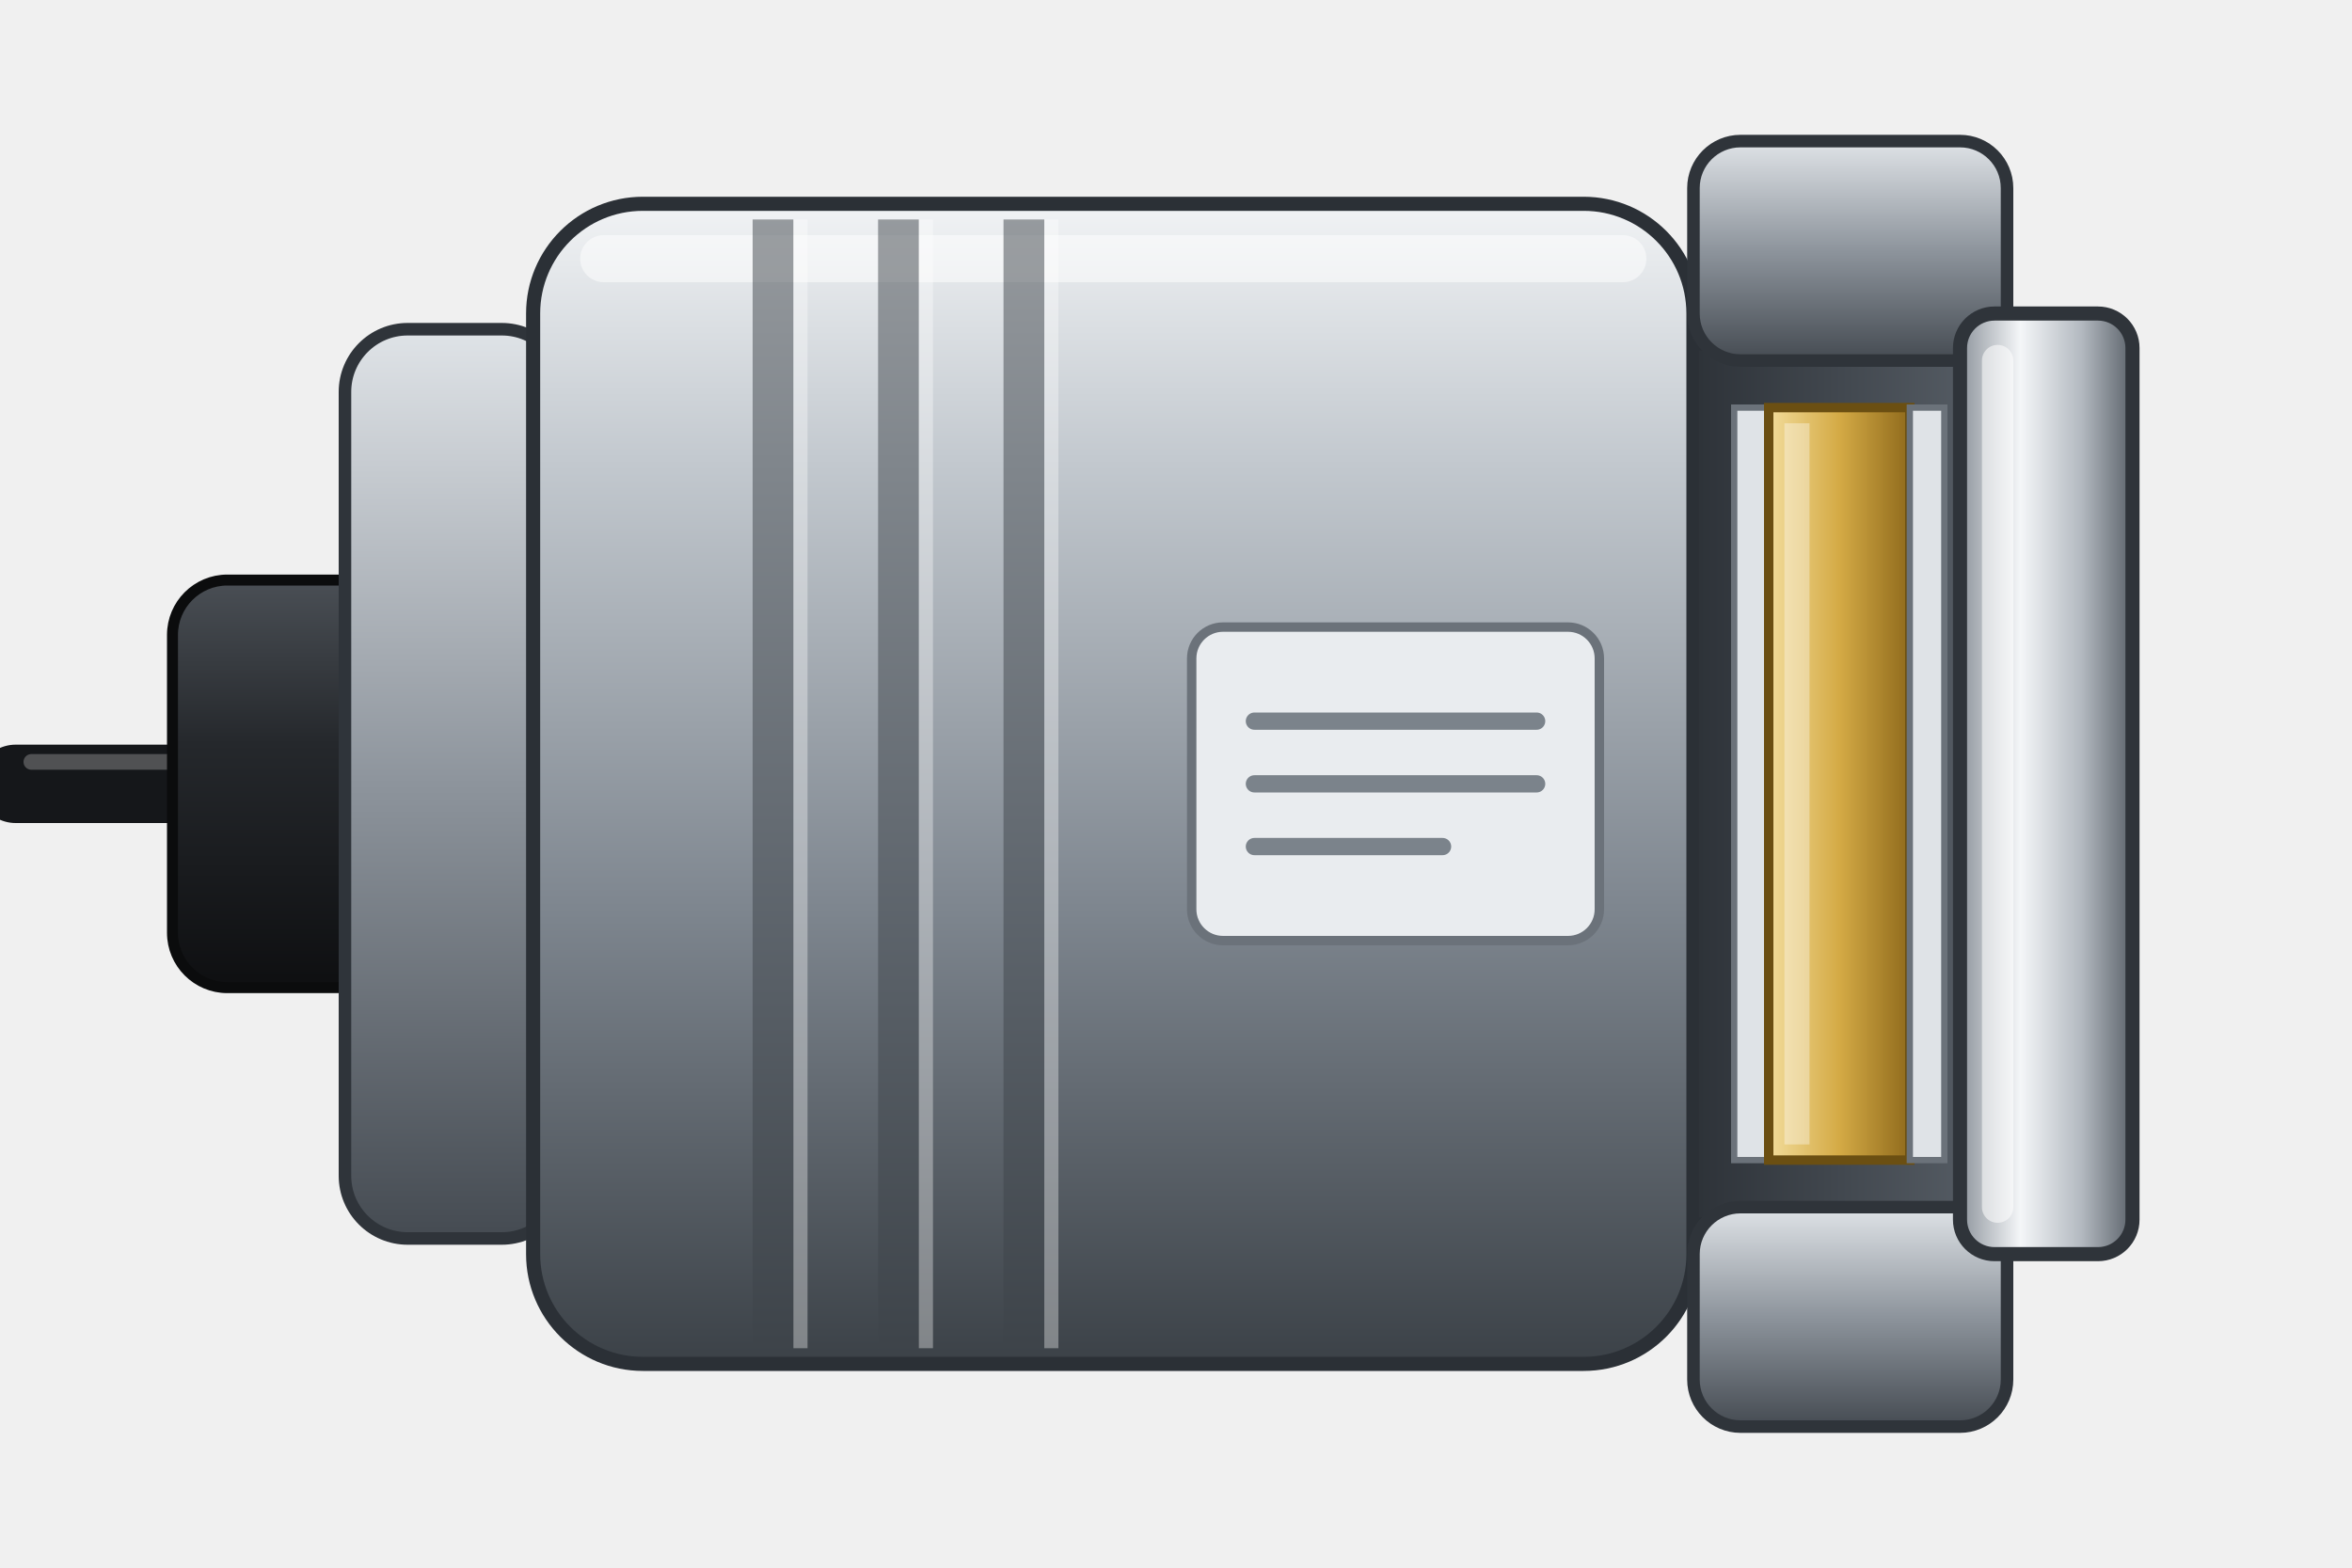
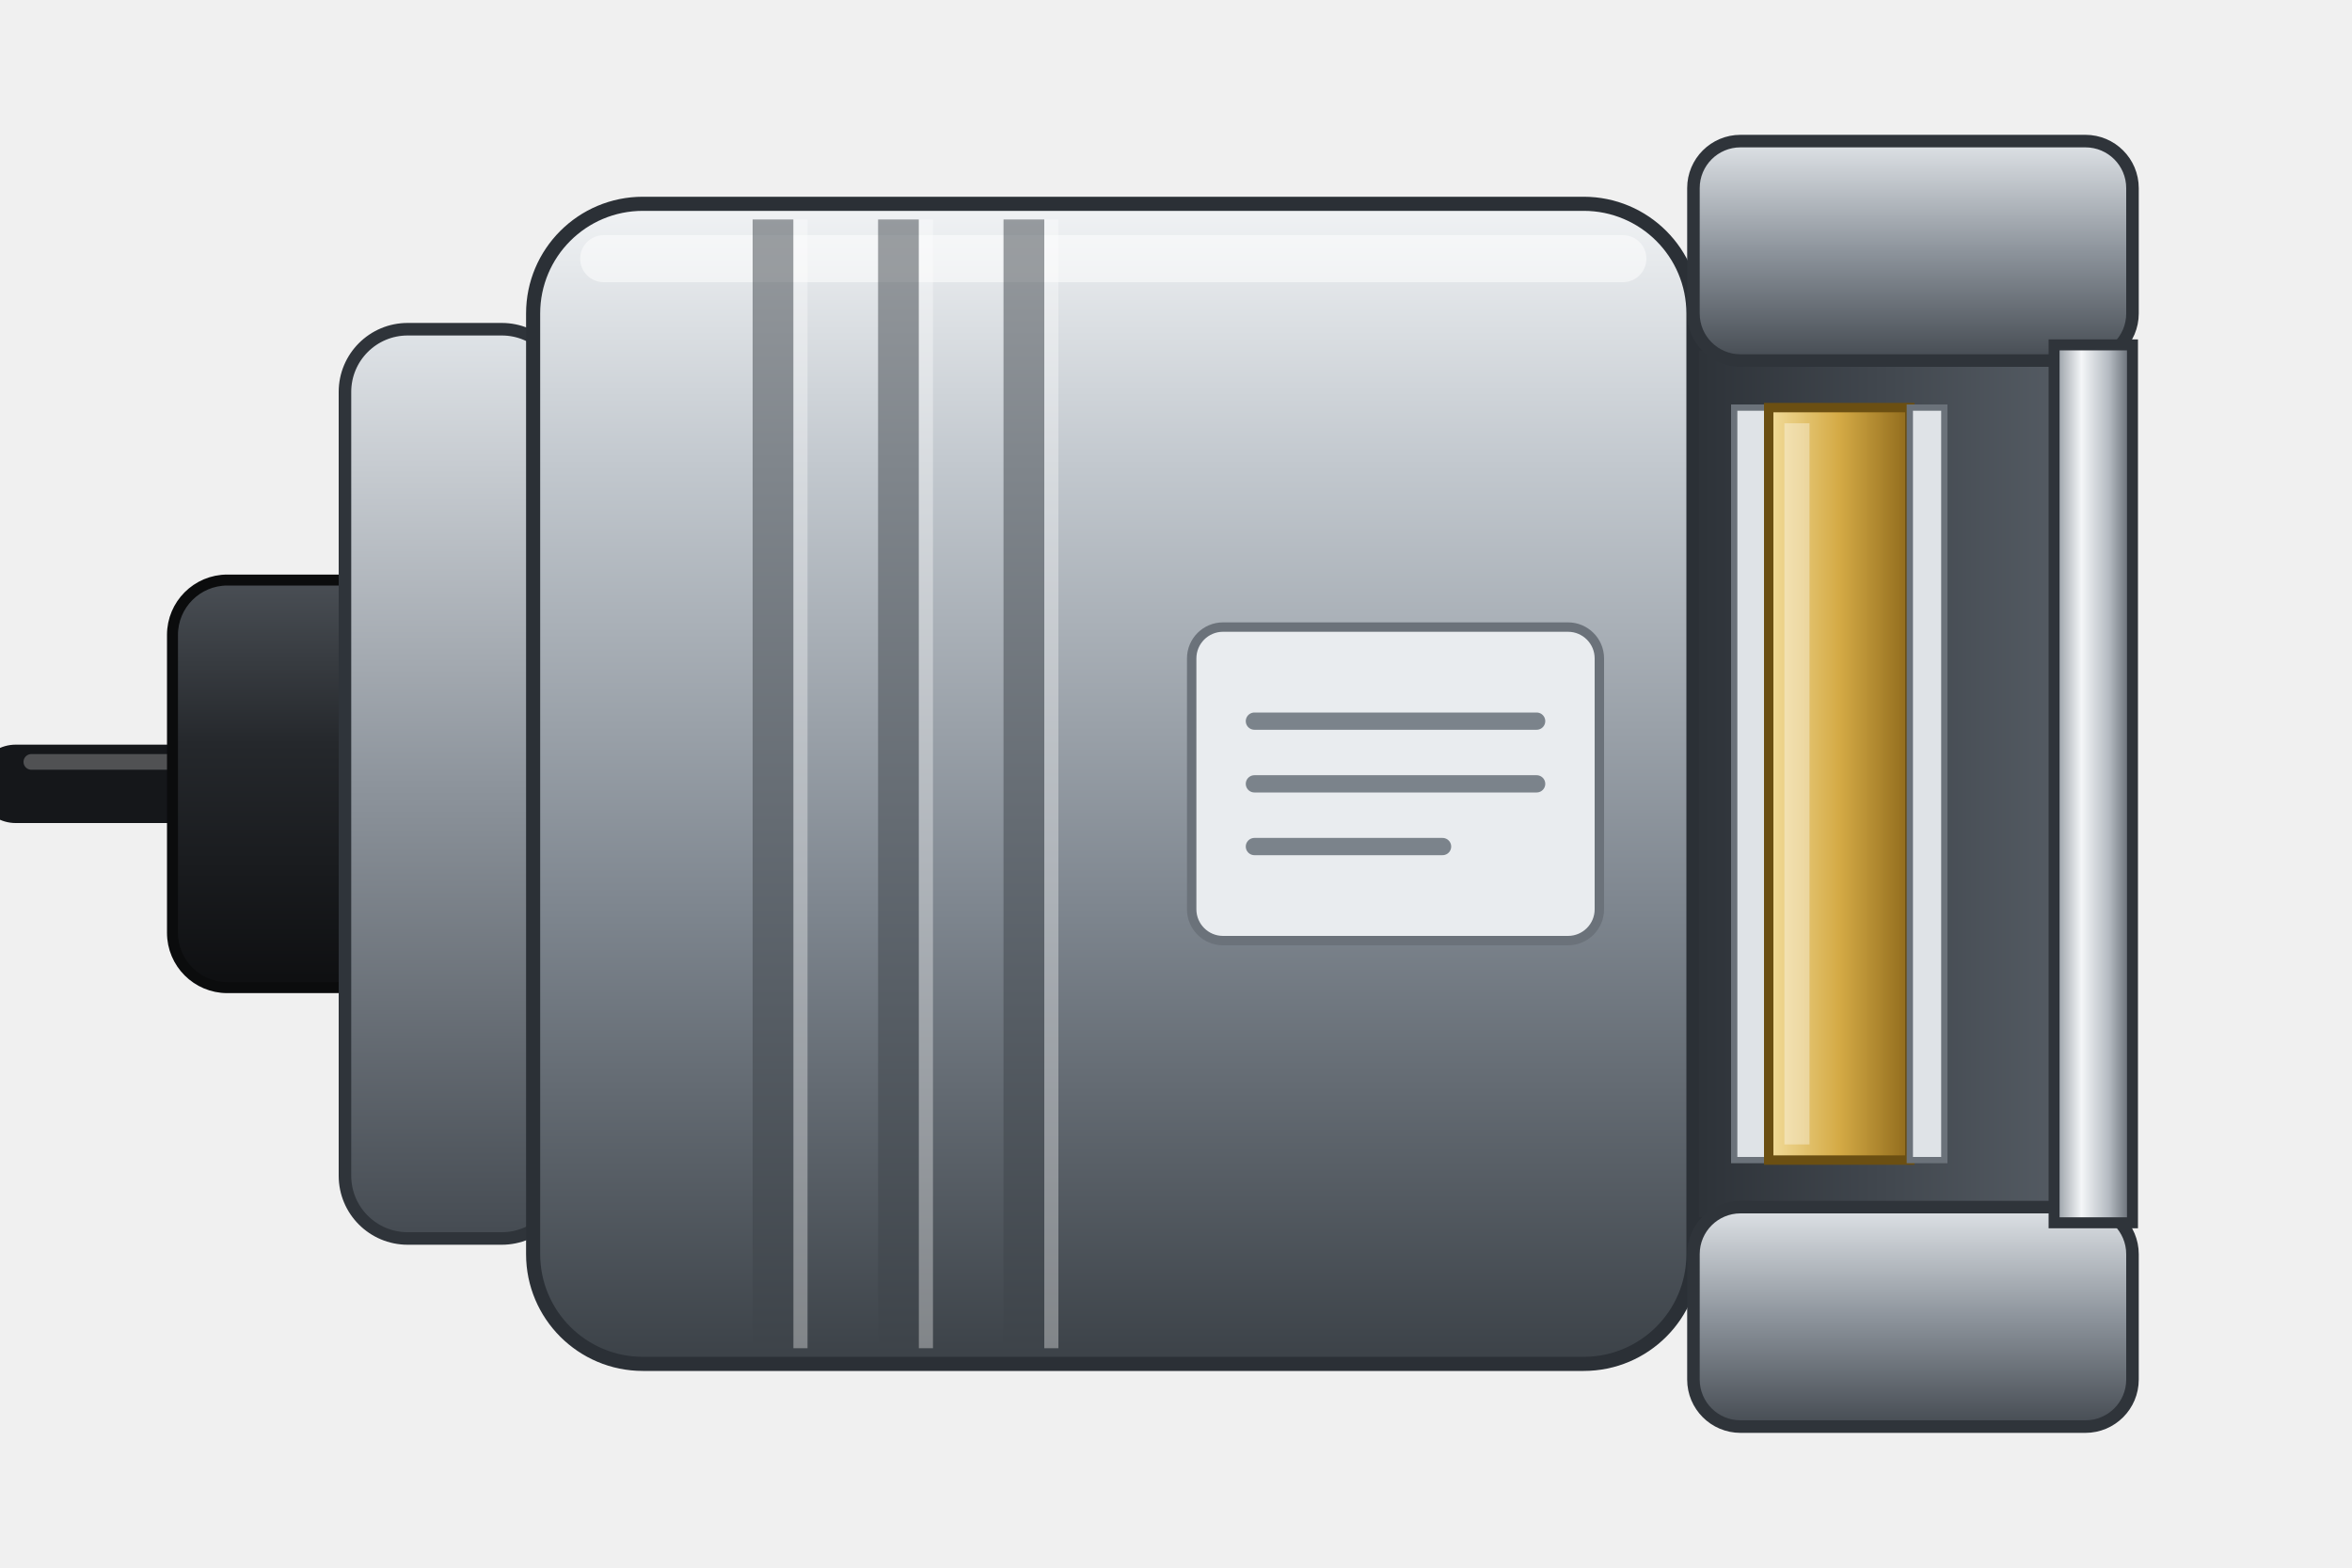
<svg xmlns="http://www.w3.org/2000/svg" viewBox="0 0 150 100" width="150" height="100">
  <defs>
    <linearGradient id="tr-house" x1="0" y1="0" x2="0" y2="1">
      <stop offset="0" stop-color="#f1f3f5" />
      <stop offset=".22" stop-color="#c3c9cf" />
      <stop offset=".6" stop-color="#7f8790" />
      <stop offset="1" stop-color="#3b4147" />
    </linearGradient>
    <linearGradient id="tr-ring" x1="0" y1="0" x2="0" y2="1">
      <stop offset="0" stop-color="#dfe3e7" />
      <stop offset=".5" stop-color="#8d949c" />
      <stop offset="1" stop-color="#454b52" />
    </linearGradient>
    <linearGradient id="tr-face" x1="0" y1="0" x2="1" y2="0">
      <stop offset="0" stop-color="#8d949c" />
      <stop offset=".35" stop-color="#f4f6f8" />
      <stop offset=".7" stop-color="#b4bac1" />
      <stop offset="1" stop-color="#5c636b" />
    </linearGradient>
    <linearGradient id="tr-piezo" x1="0" y1="0" x2="1" y2="0">
      <stop offset="0" stop-color="#f2dc9a" />
      <stop offset=".5" stop-color="#d4aa45" />
      <stop offset="1" stop-color="#8f6a1c" />
    </linearGradient>
    <linearGradient id="tr-rubber" x1="0" y1="0" x2="0" y2="1">
      <stop offset="0" stop-color="#4a4f55" />
      <stop offset=".4" stop-color="#25282c" />
      <stop offset="1" stop-color="#0e0f11" />
    </linearGradient>
    <linearGradient id="tr-cav" x1="0" y1="0" x2="1" y2="0">
      <stop offset="0" stop-color="#2d3238" />
      <stop offset="1" stop-color="#555c64" />
    </linearGradient>
  </defs>
  <path d="M13 50H1" stroke="#15171a" stroke-width="5" stroke-linecap="round" />
  <path d="M13 48.6H2" stroke="#fff" stroke-opacity=".25" stroke-width="1" stroke-linecap="round" />
  <rect x="11" y="37" width="14" height="26" rx="3.5" fill="url(#tr-rubber)" stroke="#0b0c0d" stroke-width=".7" />
  <rect x="22" y="21" width="14" height="58" rx="4" fill="url(#tr-ring)" stroke="#2f343a" stroke-width=".8" />
  <rect x="34" y="13" width="74" height="74" rx="7" fill="url(#tr-house)" stroke="#2b3036" stroke-width=".9" />
  <rect x="37" y="15" width="68" height="3" rx="1.5" fill="#fff" opacity=".5" />
  <g fill="#3d4349" opacity=".5">
    <rect x="48" y="14" width="2.6" height="72" />
    <rect x="56" y="14" width="2.6" height="72" />
    <rect x="64" y="14" width="2.6" height="72" />
  </g>
  <g fill="#fff" opacity=".35">
    <rect x="50.6" y="14" width=".9" height="72" />
    <rect x="58.6" y="14" width=".9" height="72" />
    <rect x="66.6" y="14" width=".9" height="72" />
  </g>
  <rect x="76" y="40" width="26" height="20" rx="2" fill="#e9ecef" stroke="#6b727a" stroke-width=".6" />
  <path d="M80 46h18M80 50h18M80 54h12" stroke="#7b838b" stroke-width="1.1" stroke-linecap="round" />
-   <rect x="108" y="22" width="18" height="56" fill="url(#tr-cav)" stroke="#2b3036" stroke-width=".7" />
-   <rect x="108" y="9" width="20" height="14" rx="3" fill="url(#tr-ring)" stroke="#2f343a" stroke-width=".8" />
-   <rect x="108" y="77" width="20" height="14" rx="3" fill="url(#tr-ring)" stroke="#2f343a" stroke-width=".8" />
+   <rect x="108" y="22" width="24" height="56" fill="url(#tr-cav)" stroke="#2b3036" stroke-width=".7" />
+   <rect x="108" y="9" width="28" height="14" rx="3" fill="url(#tr-ring)" stroke="#2f343a" stroke-width=".8" />
+   <rect x="108" y="77" width="28" height="14" rx="3" fill="url(#tr-ring)" stroke="#2f343a" stroke-width=".8" />
  <rect x="110.6" y="26" width="2.2" height="48" fill="#dfe3e7" stroke="#6b727a" stroke-width=".4" />
  <rect x="112.8" y="26" width="9" height="48" fill="url(#tr-piezo)" stroke="#6b4f12" stroke-width=".6" />
  <rect x="113.8" y="27" width="1.6" height="46" fill="#fff" opacity=".35" />
  <rect x="121.8" y="26" width="2.2" height="48" fill="#dfe3e7" stroke="#6b727a" stroke-width=".4" />
-   <g id="face" data-move="1">
-     <rect x="125" y="20" width="11" height="60" rx="2.2" fill="url(#tr-face)" stroke="#2f343a" stroke-width=".9" />
-     <rect x="126.4" y="22" width="2" height="56" rx="1" fill="#fff" opacity=".55" />
-   </g>
+   <rect x="131" y="22" width="5" height="56" fill="url(#tr-face)" stroke="#2f343a" stroke-width=".7" />
  <circle class="anchor" id="a-faceR" cx="136" cy="50" r="0" />
  <circle class="anchor" id="a-body" cx="72" cy="13" r="0" />
  <circle class="anchor" id="a-piezo" cx="117" cy="50" r="0" />
  <circle class="anchor" id="a-cable" cx="1" cy="50" r="0" />
</svg>
